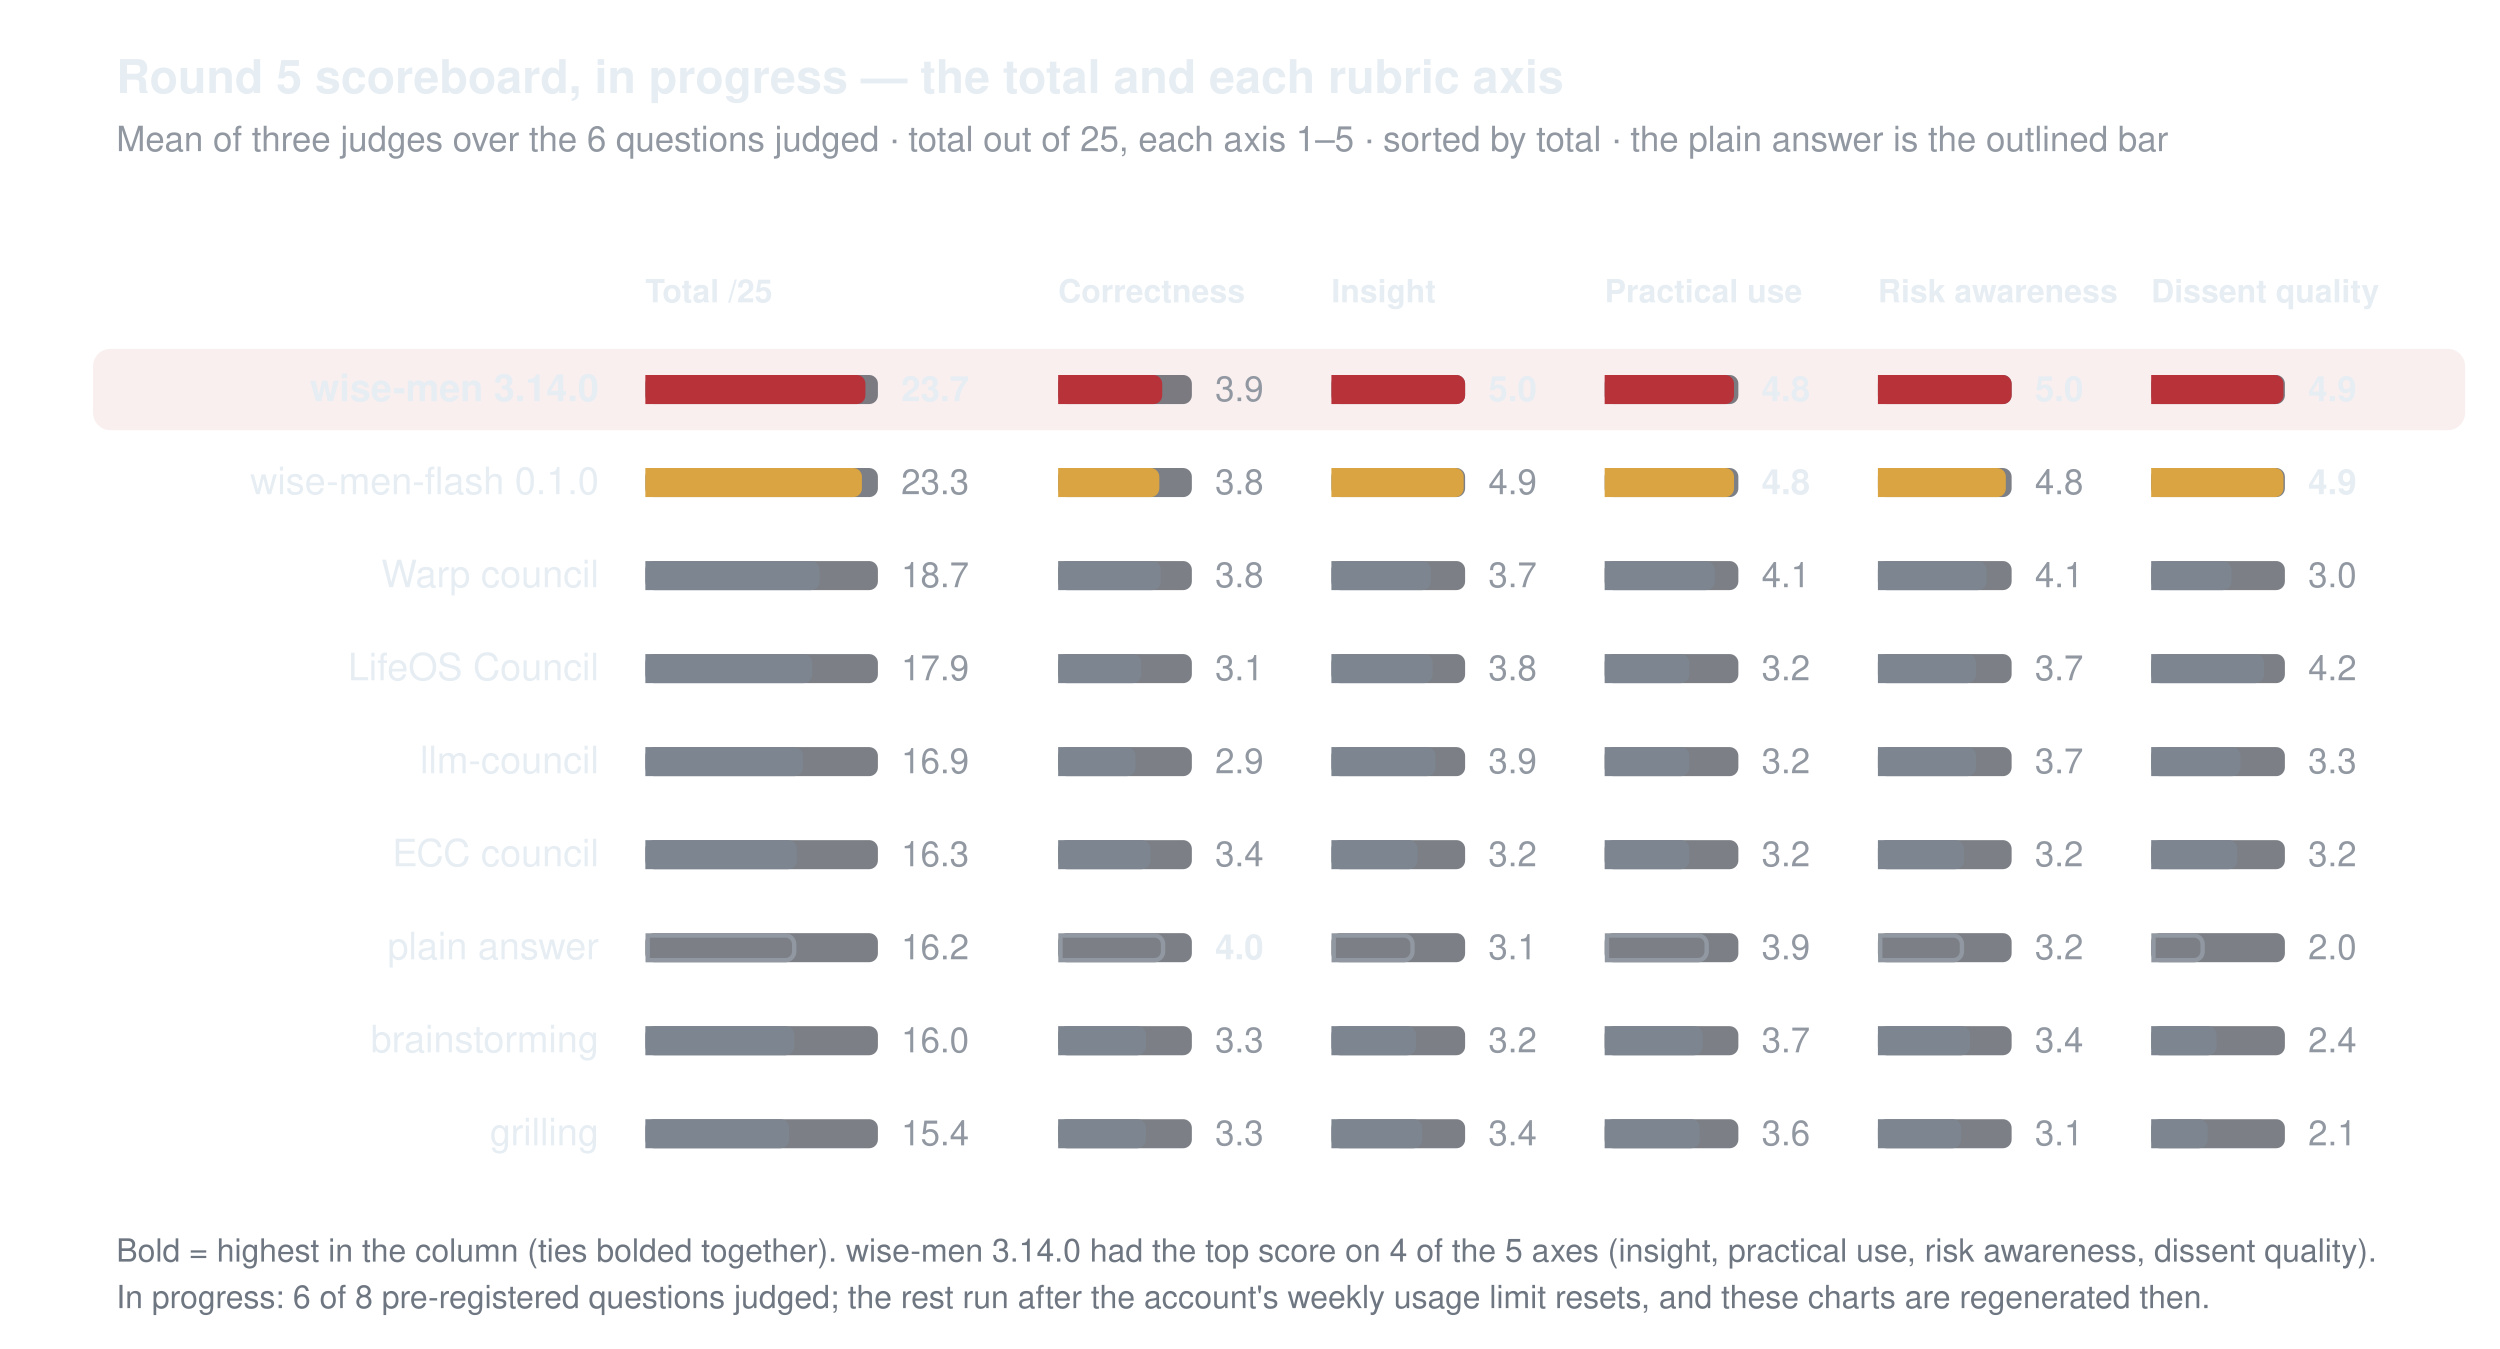
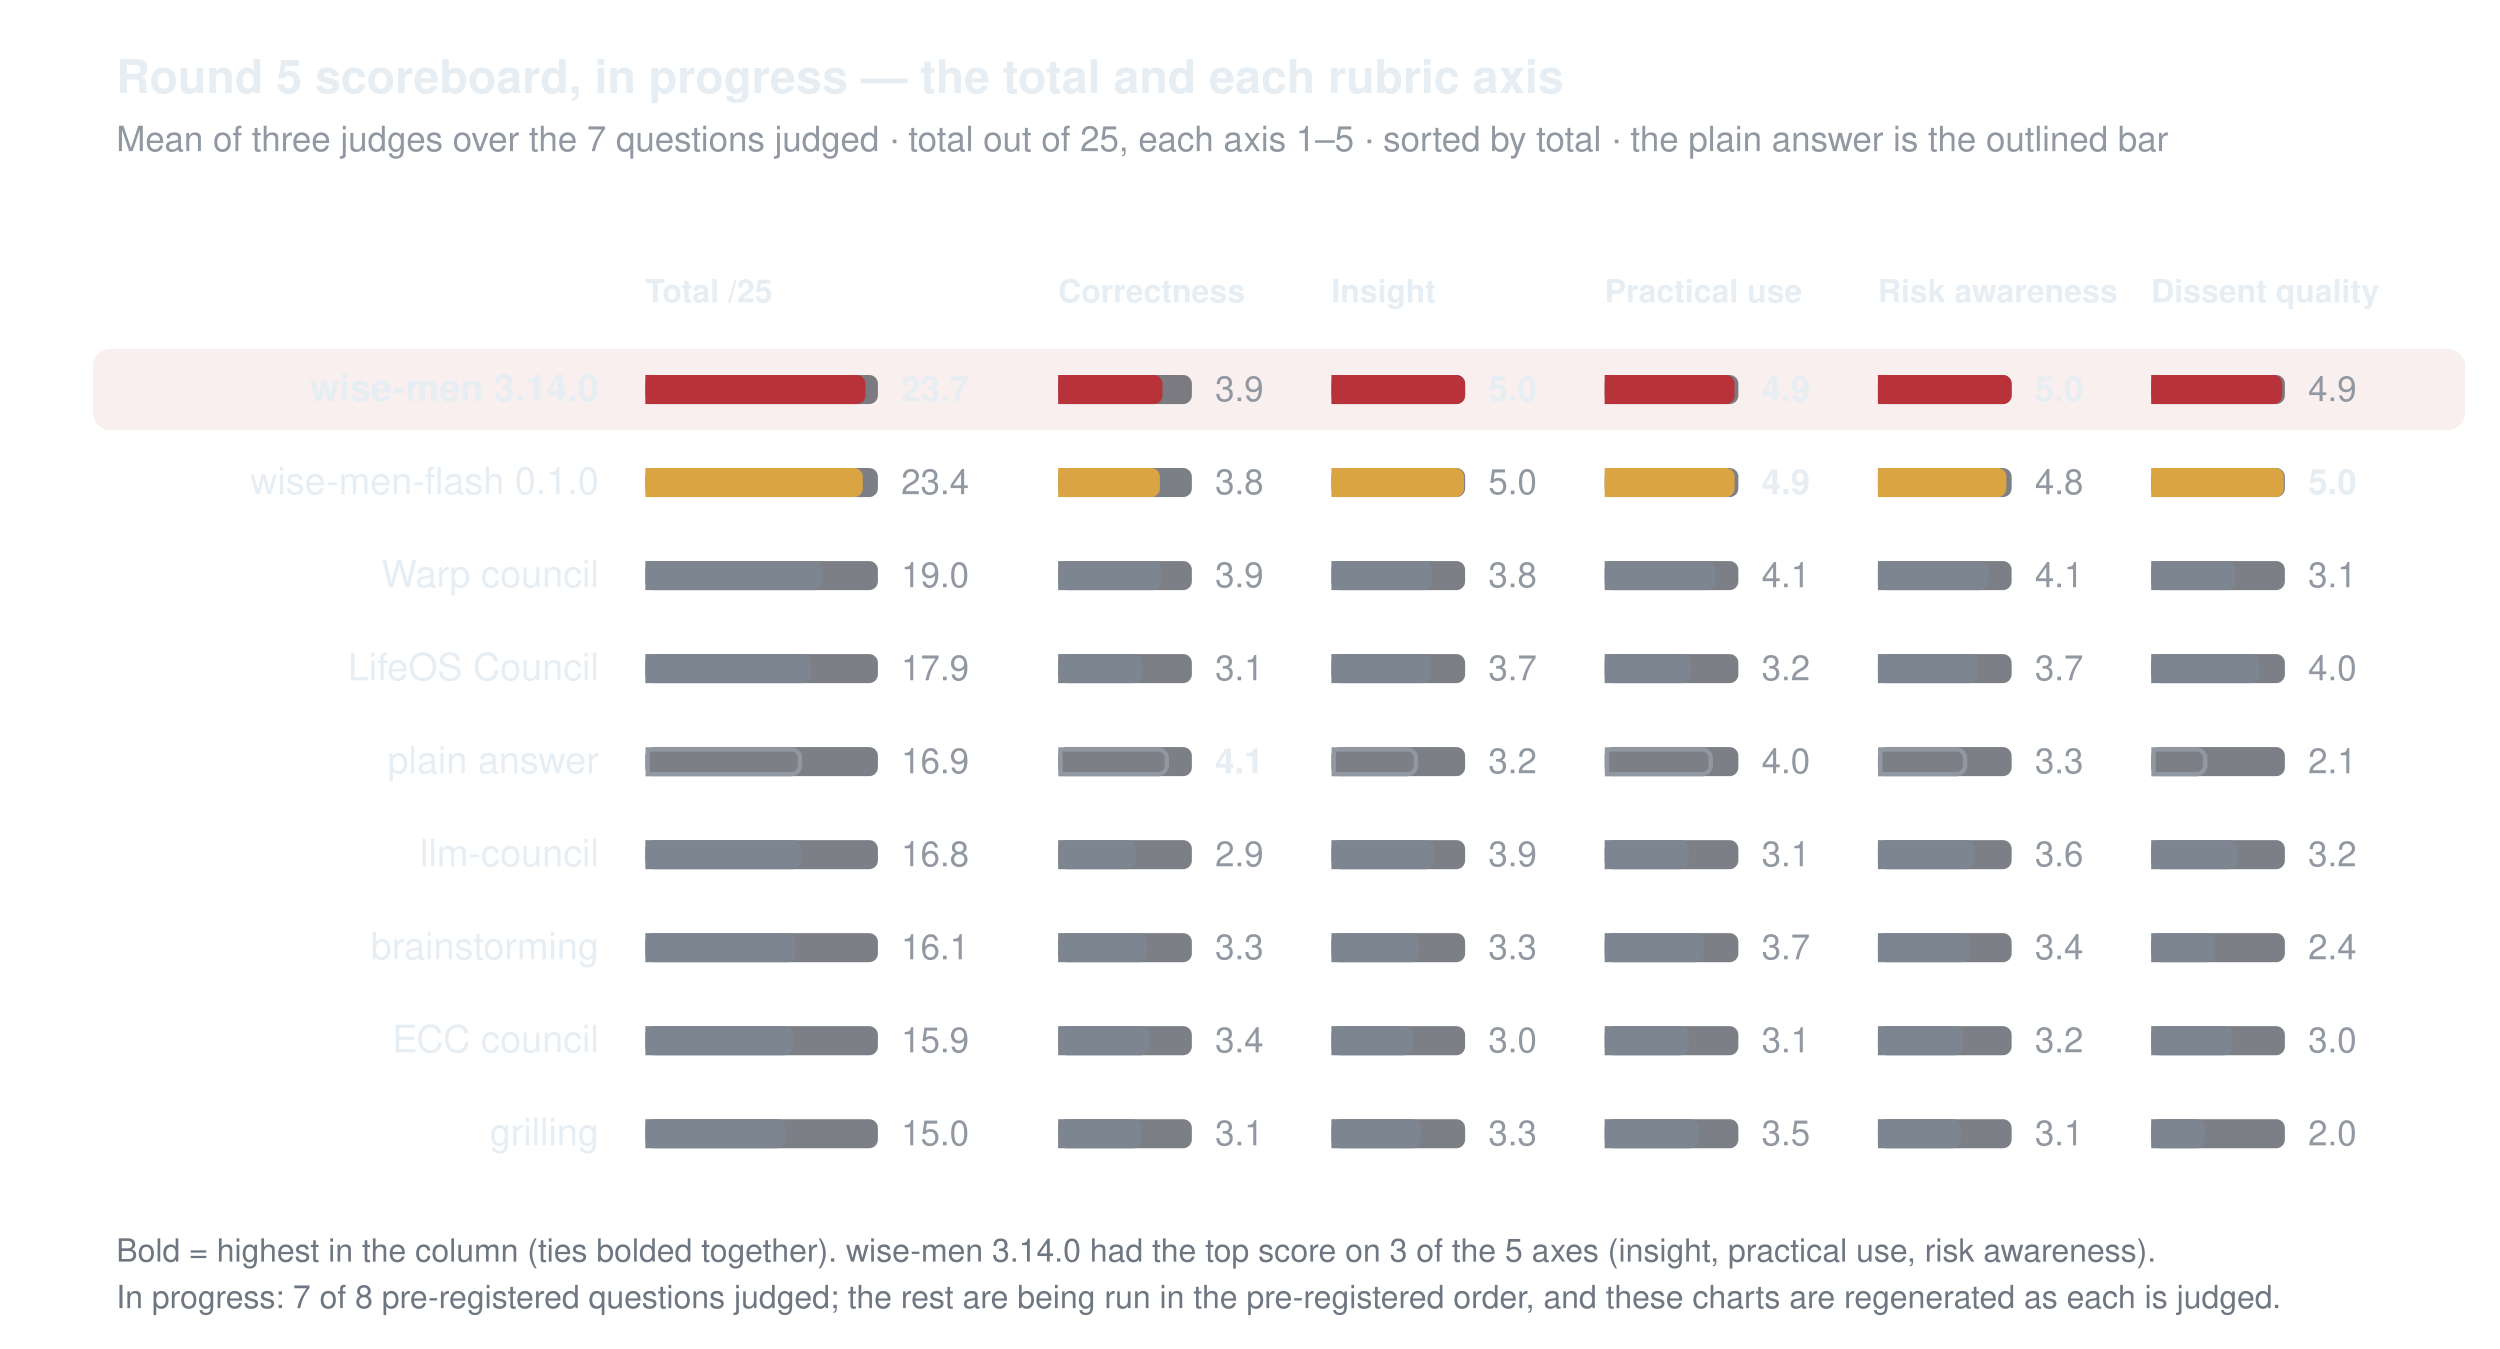
<svg xmlns="http://www.w3.org/2000/svg" viewBox="0 0 860 464" width="860" font-family="-apple-system, BlinkMacSystemFont, 'Segoe UI', Helvetica, Arial, sans-serif">
  <text x="40" y="32" font-size="16" font-weight="600" fill="#e6edf3" text-anchor="start">Round 5 scoreboard, in progress — the total and each rubric axis</text>
-   <text x="40" y="52" font-size="12" font-weight="400" fill="#9198a1" text-anchor="start">Mean of three judges over the 6 questions judged · total out of 25, each axis 1–5 · sorted by total · the plain answer is the outlined bar</text>
+   <text x="40" y="52" font-size="12" font-weight="400" fill="#9198a1" text-anchor="start">Mean of three judges over the 7 questions judged · total out of 25, each axis 1–5 · sorted by total · the plain answer is the outlined bar</text>
  <text x="222" y="104" font-size="11" font-weight="600" fill="#e6edf3" text-anchor="start">Total /25</text>
  <text x="364" y="104" font-size="11" font-weight="600" fill="#e6edf3" text-anchor="start">Correctness</text>
  <text x="458" y="104" font-size="11" font-weight="600" fill="#e6edf3" text-anchor="start">Insight</text>
  <text x="552" y="104" font-size="11" font-weight="600" fill="#e6edf3" text-anchor="start">Practical use</text>
  <text x="646" y="104" font-size="11" font-weight="600" fill="#e6edf3" text-anchor="start">Risk awareness</text>
  <text x="740" y="104" font-size="11" font-weight="600" fill="#e6edf3" text-anchor="start">Dissent quality</text>
  <rect x="32" y="120" width="816" height="28" rx="6" fill="#b8323a" fill-opacity="0.08" />
  <text x="206" y="138" font-size="13" font-weight="700" fill="#e6edf3" text-anchor="end">wise-men 3.14.0</text>
  <rect x="222" y="129" width="80" height="10" rx="3" fill="#262c36" fill-opacity="0.6" />
  <path d="M222,129h72.7a3,3 0 0 1 3,3v4a3,3 0 0 1 -3,3h-72.7z" fill="#b8323a" />
  <text x="310" y="138" font-size="12" font-weight="700" fill="#e6edf3" text-anchor="start">23.7</text>
  <rect x="364" y="129" width="46" height="10" rx="3" fill="#262c36" fill-opacity="0.6" />
-   <path d="M364,129h32.8a3,3 0 0 1 3,3v4a3,3 0 0 1 -3,3h-32.8z" fill="#b8323a" />
+   <path d="M364,129h32.9a3,3 0 0 1 3,3v4a3,3 0 0 1 -3,3h-32.9z" fill="#b8323a" />
  <text x="418" y="138" font-size="12" font-weight="400" fill="#9198a1" text-anchor="start">3.9</text>
  <rect x="458" y="129" width="46" height="10" rx="3" fill="#262c36" fill-opacity="0.6" />
  <path d="M458,129h43a3,3 0 0 1 3,3v4a3,3 0 0 1 -3,3h-43z" fill="#b8323a" />
  <text x="512" y="138" font-size="12" font-weight="700" fill="#e6edf3" text-anchor="start">5.0</text>
  <rect x="552" y="129" width="46" height="10" rx="3" fill="#262c36" fill-opacity="0.6" />
-   <path d="M552,129h41.5a3,3 0 0 1 3,3v4a3,3 0 0 1 -3,3h-41.5z" fill="#b8323a" />
-   <text x="606" y="138" font-size="12" font-weight="700" fill="#e6edf3" text-anchor="start">4.8</text>
+   <path d="M552,129h41.7a3,3 0 0 1 3,3v4a3,3 0 0 1 -3,3h-41.7z" fill="#b8323a" />
+   <text x="606" y="138" font-size="12" font-weight="700" fill="#e6edf3" text-anchor="start">4.9</text>
  <rect x="646" y="129" width="46" height="10" rx="3" fill="#262c36" fill-opacity="0.6" />
  <path d="M646,129h43a3,3 0 0 1 3,3v4a3,3 0 0 1 -3,3h-43z" fill="#b8323a" />
  <text x="700" y="138" font-size="12" font-weight="700" fill="#e6edf3" text-anchor="start">5.0</text>
  <rect x="740" y="129" width="46" height="10" rx="3" fill="#262c36" fill-opacity="0.6" />
-   <path d="M740,129h42.5a3,3 0 0 1 3,3v4a3,3 0 0 1 -3,3h-42.5z" fill="#b8323a" />
-   <text x="794" y="138" font-size="12" font-weight="700" fill="#e6edf3" text-anchor="start">4.9</text>
+   <path d="M740,129h42.1a3,3 0 0 1 3,3v4a3,3 0 0 1 -3,3h-42.1z" fill="#b8323a" />
+   <text x="794" y="138" font-size="12" font-weight="400" fill="#9198a1" text-anchor="start">4.9</text>
  <text x="206" y="170" font-size="13" font-weight="500" fill="#e6edf3" text-anchor="end">wise-men-flash 0.1.0</text>
  <rect x="222" y="161" width="80" height="10" rx="3" fill="#262c36" fill-opacity="0.6" />
-   <path d="M222,161h71.5a3,3 0 0 1 3,3v4a3,3 0 0 1 -3,3h-71.5z" fill="#d9a441" />
-   <text x="310" y="170" font-size="12" font-weight="400" fill="#9198a1" text-anchor="start">23.3</text>
+   <path d="M222,161h71.8a3,3 0 0 1 3,3v4a3,3 0 0 1 -3,3h-71.8z" fill="#d9a441" />
+   <text x="310" y="170" font-size="12" font-weight="400" fill="#9198a1" text-anchor="start">23.4</text>
  <rect x="364" y="161" width="46" height="10" rx="3" fill="#262c36" fill-opacity="0.6" />
-   <path d="M364,161h31.8a3,3 0 0 1 3,3v4a3,3 0 0 1 -3,3h-31.8z" fill="#d9a441" />
+   <path d="M364,161h32a3,3 0 0 1 3,3v4a3,3 0 0 1 -3,3h-32z" fill="#d9a441" />
  <text x="418" y="170" font-size="12" font-weight="400" fill="#9198a1" text-anchor="start">3.8</text>
  <rect x="458" y="161" width="46" height="10" rx="3" fill="#262c36" fill-opacity="0.6" />
-   <path d="M458,161h42.5a3,3 0 0 1 3,3v4a3,3 0 0 1 -3,3h-42.5z" fill="#d9a441" />
-   <text x="512" y="170" font-size="12" font-weight="400" fill="#9198a1" text-anchor="start">4.9</text>
+   <path d="M458,161h42.6a3,3 0 0 1 3,3v4a3,3 0 0 1 -3,3h-42.6z" fill="#d9a441" />
+   <text x="512" y="170" font-size="12" font-weight="400" fill="#9198a1" text-anchor="start">5.0</text>
  <rect x="552" y="161" width="46" height="10" rx="3" fill="#262c36" fill-opacity="0.6" />
-   <path d="M552,161h41.5a3,3 0 0 1 3,3v4a3,3 0 0 1 -3,3h-41.5z" fill="#d9a441" />
-   <text x="606" y="170" font-size="12" font-weight="700" fill="#e6edf3" text-anchor="start">4.8</text>
+   <path d="M552,161h41.7a3,3 0 0 1 3,3v4a3,3 0 0 1 -3,3h-41.7z" fill="#d9a441" />
+   <text x="606" y="170" font-size="12" font-weight="700" fill="#e6edf3" text-anchor="start">4.9</text>
  <rect x="646" y="161" width="46" height="10" rx="3" fill="#262c36" fill-opacity="0.6" />
-   <path d="M646,161h41a3,3 0 0 1 3,3v4a3,3 0 0 1 -3,3h-41z" fill="#d9a441" />
+   <path d="M646,161h41.2a3,3 0 0 1 3,3v4a3,3 0 0 1 -3,3h-41.2z" fill="#d9a441" />
  <text x="700" y="170" font-size="12" font-weight="400" fill="#9198a1" text-anchor="start">4.8</text>
  <rect x="740" y="161" width="46" height="10" rx="3" fill="#262c36" fill-opacity="0.6" />
-   <path d="M740,161h42.5a3,3 0 0 1 3,3v4a3,3 0 0 1 -3,3h-42.5z" fill="#d9a441" />
-   <text x="794" y="170" font-size="12" font-weight="700" fill="#e6edf3" text-anchor="start">4.9</text>
+   <path d="M740,161h42.6a3,3 0 0 1 3,3v4a3,3 0 0 1 -3,3h-42.6z" fill="#d9a441" />
+   <text x="794" y="170" font-size="12" font-weight="700" fill="#e6edf3" text-anchor="start">5.0</text>
  <text x="206" y="202" font-size="13" font-weight="500" fill="#e6edf3" text-anchor="end">Warp council</text>
  <rect x="222" y="193" width="80" height="10" rx="3" fill="#262c36" fill-opacity="0.6" />
-   <path d="M222,193h56.9a3,3 0 0 1 3,3v4a3,3 0 0 1 -3,3h-56.9z" fill="#7d8590" />
-   <text x="310" y="202" font-size="12" font-weight="400" fill="#9198a1" text-anchor="start">18.7</text>
+   <path d="M222,193h58a3,3 0 0 1 3,3v4a3,3 0 0 1 -3,3h-58z" fill="#7d8590" />
+   <text x="310" y="202" font-size="12" font-weight="400" fill="#9198a1" text-anchor="start">19.0</text>
  <rect x="364" y="193" width="46" height="10" rx="3" fill="#262c36" fill-opacity="0.6" />
-   <path d="M364,193h32.3a3,3 0 0 1 3,3v4a3,3 0 0 1 -3,3h-32.3z" fill="#7d8590" />
-   <text x="418" y="202" font-size="12" font-weight="400" fill="#9198a1" text-anchor="start">3.8</text>
+   <path d="M364,193h32.5a3,3 0 0 1 3,3v4a3,3 0 0 1 -3,3h-32.5z" fill="#7d8590" />
+   <text x="418" y="202" font-size="12" font-weight="400" fill="#9198a1" text-anchor="start">3.9</text>
  <rect x="458" y="193" width="46" height="10" rx="3" fill="#262c36" fill-opacity="0.6" />
-   <path d="M458,193h31.2a3,3 0 0 1 3,3v4a3,3 0 0 1 -3,3h-31.2z" fill="#7d8590" />
-   <text x="512" y="202" font-size="12" font-weight="400" fill="#9198a1" text-anchor="start">3.7</text>
+   <path d="M458,193h31.6a3,3 0 0 1 3,3v4a3,3 0 0 1 -3,3h-31.6z" fill="#7d8590" />
+   <text x="512" y="202" font-size="12" font-weight="400" fill="#9198a1" text-anchor="start">3.8</text>
  <rect x="552" y="193" width="46" height="10" rx="3" fill="#262c36" fill-opacity="0.6" />
-   <path d="M552,193h34.8a3,3 0 0 1 3,3v4a3,3 0 0 1 -3,3h-34.8z" fill="#7d8590" />
+   <path d="M552,193h35.1a3,3 0 0 1 3,3v4a3,3 0 0 1 -3,3h-35.1z" fill="#7d8590" />
  <text x="606" y="202" font-size="12" font-weight="400" fill="#9198a1" text-anchor="start">4.1</text>
  <rect x="646" y="193" width="46" height="10" rx="3" fill="#262c36" fill-opacity="0.6" />
-   <path d="M646,193h34.3a3,3 0 0 1 3,3v4a3,3 0 0 1 -3,3h-34.3z" fill="#7d8590" />
+   <path d="M646,193h35.1a3,3 0 0 1 3,3v4a3,3 0 0 1 -3,3h-35.1z" fill="#7d8590" />
  <text x="700" y="202" font-size="12" font-weight="400" fill="#9198a1" text-anchor="start">4.1</text>
  <rect x="740" y="193" width="46" height="10" rx="3" fill="#262c36" fill-opacity="0.6" />
-   <path d="M740,193h24.6a3,3 0 0 1 3,3v4a3,3 0 0 1 -3,3h-24.6z" fill="#7d8590" />
-   <text x="794" y="202" font-size="12" font-weight="400" fill="#9198a1" text-anchor="start">3.0</text>
+   <path d="M740,193h25.9a3,3 0 0 1 3,3v4a3,3 0 0 1 -3,3h-25.9z" fill="#7d8590" />
+   <text x="794" y="202" font-size="12" font-weight="400" fill="#9198a1" text-anchor="start">3.1</text>
  <text x="206" y="234" font-size="13" font-weight="500" fill="#e6edf3" text-anchor="end">LifeOS Council</text>
  <rect x="222" y="225" width="80" height="10" rx="3" fill="#262c36" fill-opacity="0.6" />
-   <path d="M222,225h54.4a3,3 0 0 1 3,3v4a3,3 0 0 1 -3,3h-54.4z" fill="#7d8590" />
+   <path d="M222,225h54.1a3,3 0 0 1 3,3v4a3,3 0 0 1 -3,3h-54.1z" fill="#7d8590" />
  <text x="310" y="234" font-size="12" font-weight="400" fill="#9198a1" text-anchor="start">17.9</text>
  <rect x="364" y="225" width="46" height="10" rx="3" fill="#262c36" fill-opacity="0.6" />
-   <path d="M364,225h25.6a3,3 0 0 1 3,3v4a3,3 0 0 1 -3,3h-25.6z" fill="#7d8590" />
+   <path d="M364,225h25.9a3,3 0 0 1 3,3v4a3,3 0 0 1 -3,3h-25.9z" fill="#7d8590" />
  <text x="418" y="234" font-size="12" font-weight="400" fill="#9198a1" text-anchor="start">3.1</text>
  <rect x="458" y="225" width="46" height="10" rx="3" fill="#262c36" fill-opacity="0.6" />
-   <path d="M458,225h31.8a3,3 0 0 1 3,3v4a3,3 0 0 1 -3,3h-31.8z" fill="#7d8590" />
-   <text x="512" y="234" font-size="12" font-weight="400" fill="#9198a1" text-anchor="start">3.8</text>
+   <path d="M458,225h31.2a3,3 0 0 1 3,3v4a3,3 0 0 1 -3,3h-31.2z" fill="#7d8590" />
+   <text x="512" y="234" font-size="12" font-weight="400" fill="#9198a1" text-anchor="start">3.7</text>
  <rect x="552" y="225" width="46" height="10" rx="3" fill="#262c36" fill-opacity="0.6" />
-   <path d="M552,225h26.1a3,3 0 0 1 3,3v4a3,3 0 0 1 -3,3h-26.1z" fill="#7d8590" />
+   <path d="M552,225h26.8a3,3 0 0 1 3,3v4a3,3 0 0 1 -3,3h-26.8z" fill="#7d8590" />
  <text x="606" y="234" font-size="12" font-weight="400" fill="#9198a1" text-anchor="start">3.2</text>
  <rect x="646" y="225" width="46" height="10" rx="3" fill="#262c36" fill-opacity="0.6" />
-   <path d="M646,225h30.7a3,3 0 0 1 3,3v4a3,3 0 0 1 -3,3h-30.7z" fill="#7d8590" />
+   <path d="M646,225h31.2a3,3 0 0 1 3,3v4a3,3 0 0 1 -3,3h-31.2z" fill="#7d8590" />
  <text x="700" y="234" font-size="12" font-weight="400" fill="#9198a1" text-anchor="start">3.7</text>
  <rect x="740" y="225" width="46" height="10" rx="3" fill="#262c36" fill-opacity="0.6" />
-   <path d="M740,225h35.8a3,3 0 0 1 3,3v4a3,3 0 0 1 -3,3h-35.8z" fill="#7d8590" />
-   <text x="794" y="234" font-size="12" font-weight="400" fill="#9198a1" text-anchor="start">4.2</text>
-   <text x="206" y="266" font-size="13" font-weight="500" fill="#e6edf3" text-anchor="end">llm-council</text>
+   <path d="M740,225h34.2a3,3 0 0 1 3,3v4a3,3 0 0 1 -3,3h-34.2z" fill="#7d8590" />
+   <text x="794" y="234" font-size="12" font-weight="400" fill="#9198a1" text-anchor="start">4.0</text>
+   <text x="206" y="266" font-size="13" font-weight="500" fill="#e6edf3" text-anchor="end">plain answer</text>
  <rect x="222" y="257" width="80" height="10" rx="3" fill="#262c36" fill-opacity="0.6" />
-   <path d="M222,257h51.2a3,3 0 0 1 3,3v4a3,3 0 0 1 -3,3h-51.2z" fill="#7d8590" />
+   <path d="M222.8,257.8h49.4a3,3 0 0 1 3,3v2.5a3,3 0 0 1 -3,3h-49.4z" fill="none" stroke="#9198a1" stroke-width="1.5" />
  <text x="310" y="266" font-size="12" font-weight="400" fill="#9198a1" text-anchor="start">16.9</text>
  <rect x="364" y="257" width="46" height="10" rx="3" fill="#262c36" fill-opacity="0.6" />
-   <path d="M364,257h23.6a3,3 0 0 1 3,3v4a3,3 0 0 1 -3,3h-23.6z" fill="#7d8590" />
-   <text x="418" y="266" font-size="12" font-weight="400" fill="#9198a1" text-anchor="start">2.9</text>
+   <path d="M364.8,257.8h33.6a3,3 0 0 1 3,3v2.5a3,3 0 0 1 -3,3h-33.6z" fill="none" stroke="#9198a1" stroke-width="1.5" />
+   <text x="418" y="266" font-size="12" font-weight="700" fill="#e6edf3" text-anchor="start">4.1</text>
  <rect x="458" y="257" width="46" height="10" rx="3" fill="#262c36" fill-opacity="0.6" />
-   <path d="M458,257h32.8a3,3 0 0 1 3,3v4a3,3 0 0 1 -3,3h-32.8z" fill="#7d8590" />
-   <text x="512" y="266" font-size="12" font-weight="400" fill="#9198a1" text-anchor="start">3.9</text>
+   <path d="M458.8,257.8h25.3a3,3 0 0 1 3,3v2.5a3,3 0 0 1 -3,3h-25.3z" fill="none" stroke="#9198a1" stroke-width="1.5" />
+   <text x="512" y="266" font-size="12" font-weight="400" fill="#9198a1" text-anchor="start">3.2</text>
  <rect x="552" y="257" width="46" height="10" rx="3" fill="#262c36" fill-opacity="0.6" />
-   <path d="M552,257h26.1a3,3 0 0 1 3,3v4a3,3 0 0 1 -3,3h-26.1z" fill="#7d8590" />
-   <text x="606" y="266" font-size="12" font-weight="400" fill="#9198a1" text-anchor="start">3.2</text>
+   <path d="M552.8,257.8h32.7a3,3 0 0 1 3,3v2.5a3,3 0 0 1 -3,3h-32.7z" fill="none" stroke="#9198a1" stroke-width="1.5" />
+   <text x="606" y="266" font-size="12" font-weight="400" fill="#9198a1" text-anchor="start">4.0</text>
  <rect x="646" y="257" width="46" height="10" rx="3" fill="#262c36" fill-opacity="0.6" />
-   <path d="M646,257h30.7a3,3 0 0 1 3,3v4a3,3 0 0 1 -3,3h-30.7z" fill="#7d8590" />
-   <text x="700" y="266" font-size="12" font-weight="400" fill="#9198a1" text-anchor="start">3.7</text>
+   <path d="M646.8,257.8h26.2a3,3 0 0 1 3,3v2.5a3,3 0 0 1 -3,3h-26.2z" fill="none" stroke="#9198a1" stroke-width="1.5" />
+   <text x="700" y="266" font-size="12" font-weight="400" fill="#9198a1" text-anchor="start">3.3</text>
  <rect x="740" y="257" width="46" height="10" rx="3" fill="#262c36" fill-opacity="0.6" />
-   <path d="M740,257h27.7a3,3 0 0 1 3,3v4a3,3 0 0 1 -3,3h-27.7z" fill="#7d8590" />
-   <text x="794" y="266" font-size="12" font-weight="400" fill="#9198a1" text-anchor="start">3.3</text>
-   <text x="206" y="298" font-size="13" font-weight="500" fill="#e6edf3" text-anchor="end">ECC council</text>
+   <path d="M740.8,257.8h14.8a3,3 0 0 1 3,3v2.5a3,3 0 0 1 -3,3h-14.8z" fill="none" stroke="#9198a1" stroke-width="1.5" />
+   <text x="794" y="266" font-size="12" font-weight="400" fill="#9198a1" text-anchor="start">2.1</text>
+   <text x="206" y="298" font-size="13" font-weight="500" fill="#e6edf3" text-anchor="end">llm-council</text>
  <rect x="222" y="289" width="80" height="10" rx="3" fill="#262c36" fill-opacity="0.6" />
-   <path d="M222,289h49.1a3,3 0 0 1 3,3v4a3,3 0 0 1 -3,3h-49.1z" fill="#7d8590" />
-   <text x="310" y="298" font-size="12" font-weight="400" fill="#9198a1" text-anchor="start">16.3</text>
+   <path d="M222,289h50.6a3,3 0 0 1 3,3v4a3,3 0 0 1 -3,3h-50.6z" fill="#7d8590" />
+   <text x="310" y="298" font-size="12" font-weight="400" fill="#9198a1" text-anchor="start">16.8</text>
  <rect x="364" y="289" width="46" height="10" rx="3" fill="#262c36" fill-opacity="0.6" />
-   <path d="M364,289h28.7a3,3 0 0 1 3,3v4a3,3 0 0 1 -3,3h-28.7z" fill="#7d8590" />
-   <text x="418" y="298" font-size="12" font-weight="400" fill="#9198a1" text-anchor="start">3.4</text>
+   <path d="M364,289h23.7a3,3 0 0 1 3,3v4a3,3 0 0 1 -3,3h-23.7z" fill="#7d8590" />
+   <text x="418" y="298" font-size="12" font-weight="400" fill="#9198a1" text-anchor="start">2.9</text>
  <rect x="458" y="289" width="46" height="10" rx="3" fill="#262c36" fill-opacity="0.6" />
-   <path d="M458,289h26.6a3,3 0 0 1 3,3v4a3,3 0 0 1 -3,3h-26.6z" fill="#7d8590" />
-   <text x="512" y="298" font-size="12" font-weight="400" fill="#9198a1" text-anchor="start">3.2</text>
+   <path d="M458,289h32.5a3,3 0 0 1 3,3v4a3,3 0 0 1 -3,3h-32.5z" fill="#7d8590" />
+   <text x="512" y="298" font-size="12" font-weight="400" fill="#9198a1" text-anchor="start">3.9</text>
  <rect x="552" y="289" width="46" height="10" rx="3" fill="#262c36" fill-opacity="0.6" />
-   <path d="M552,289h26.1a3,3 0 0 1 3,3v4a3,3 0 0 1 -3,3h-26.1z" fill="#7d8590" />
-   <text x="606" y="298" font-size="12" font-weight="400" fill="#9198a1" text-anchor="start">3.2</text>
+   <path d="M552,289h25.9a3,3 0 0 1 3,3v4a3,3 0 0 1 -3,3h-25.9z" fill="#7d8590" />
+   <text x="606" y="298" font-size="12" font-weight="400" fill="#9198a1" text-anchor="start">3.1</text>
  <rect x="646" y="289" width="46" height="10" rx="3" fill="#262c36" fill-opacity="0.6" />
-   <path d="M646,289h26.6a3,3 0 0 1 3,3v4a3,3 0 0 1 -3,3h-26.6z" fill="#7d8590" />
-   <text x="700" y="298" font-size="12" font-weight="400" fill="#9198a1" text-anchor="start">3.2</text>
+   <path d="M646,289h30.3a3,3 0 0 1 3,3v4a3,3 0 0 1 -3,3h-30.3z" fill="#7d8590" />
+   <text x="700" y="298" font-size="12" font-weight="400" fill="#9198a1" text-anchor="start">3.6</text>
  <rect x="740" y="289" width="46" height="10" rx="3" fill="#262c36" fill-opacity="0.6" />
-   <path d="M740,289h26.6a3,3 0 0 1 3,3v4a3,3 0 0 1 -3,3h-26.6z" fill="#7d8590" />
+   <path d="M740,289h26.8a3,3 0 0 1 3,3v4a3,3 0 0 1 -3,3h-26.8z" fill="#7d8590" />
  <text x="794" y="298" font-size="12" font-weight="400" fill="#9198a1" text-anchor="start">3.2</text>
-   <text x="206" y="330" font-size="13" font-weight="500" fill="#e6edf3" text-anchor="end">plain answer</text>
+   <text x="206" y="330" font-size="13" font-weight="500" fill="#e6edf3" text-anchor="end">brainstorming</text>
  <rect x="222" y="321" width="80" height="10" rx="3" fill="#262c36" fill-opacity="0.6" />
-   <path d="M222.8,321.8h47.4a3,3 0 0 1 3,3v2.5a3,3 0 0 1 -3,3h-47.4z" fill="none" stroke="#9198a1" stroke-width="1.5" />
-   <text x="310" y="330" font-size="12" font-weight="400" fill="#9198a1" text-anchor="start">16.2</text>
+   <path d="M222,321h48.7a3,3 0 0 1 3,3v4a3,3 0 0 1 -3,3h-48.7z" fill="#7d8590" />
+   <text x="310" y="330" font-size="12" font-weight="400" fill="#9198a1" text-anchor="start">16.1</text>
  <rect x="364" y="321" width="46" height="10" rx="3" fill="#262c36" fill-opacity="0.6" />
-   <path d="M364.8,321.8h32.3a3,3 0 0 1 3,3v2.5a3,3 0 0 1 -3,3h-32.3z" fill="none" stroke="#9198a1" stroke-width="1.5" />
-   <text x="418" y="330" font-size="12" font-weight="700" fill="#e6edf3" text-anchor="start">4.0</text>
+   <path d="M364,321h27.7a3,3 0 0 1 3,3v4a3,3 0 0 1 -3,3h-27.7z" fill="#7d8590" />
+   <text x="418" y="330" font-size="12" font-weight="400" fill="#9198a1" text-anchor="start">3.3</text>
  <rect x="458" y="321" width="46" height="10" rx="3" fill="#262c36" fill-opacity="0.6" />
-   <path d="M458.8,321.8h24.1a3,3 0 0 1 3,3v2.5a3,3 0 0 1 -3,3h-24.1z" fill="none" stroke="#9198a1" stroke-width="1.5" />
-   <text x="512" y="330" font-size="12" font-weight="400" fill="#9198a1" text-anchor="start">3.1</text>
+   <path d="M458,321h27.2a3,3 0 0 1 3,3v4a3,3 0 0 1 -3,3h-27.2z" fill="#7d8590" />
+   <text x="512" y="330" font-size="12" font-weight="400" fill="#9198a1" text-anchor="start">3.3</text>
  <rect x="552" y="321" width="46" height="10" rx="3" fill="#262c36" fill-opacity="0.6" />
-   <path d="M552.8,321.8h31.3a3,3 0 0 1 3,3v2.5a3,3 0 0 1 -3,3h-31.3z" fill="none" stroke="#9198a1" stroke-width="1.5" />
-   <text x="606" y="330" font-size="12" font-weight="400" fill="#9198a1" text-anchor="start">3.9</text>
+   <path d="M552,321h31.2a3,3 0 0 1 3,3v4a3,3 0 0 1 -3,3h-31.2z" fill="#7d8590" />
+   <text x="606" y="330" font-size="12" font-weight="400" fill="#9198a1" text-anchor="start">3.7</text>
  <rect x="646" y="321" width="46" height="10" rx="3" fill="#262c36" fill-opacity="0.6" />
-   <path d="M646.8,321.8h25.1a3,3 0 0 1 3,3v2.5a3,3 0 0 1 -3,3h-25.1z" fill="none" stroke="#9198a1" stroke-width="1.5" />
-   <text x="700" y="330" font-size="12" font-weight="400" fill="#9198a1" text-anchor="start">3.2</text>
+   <path d="M646,321h28.5a3,3 0 0 1 3,3v4a3,3 0 0 1 -3,3h-28.5z" fill="#7d8590" />
+   <text x="700" y="330" font-size="12" font-weight="400" fill="#9198a1" text-anchor="start">3.4</text>
  <rect x="740" y="321" width="46" height="10" rx="3" fill="#262c36" fill-opacity="0.6" />
-   <path d="M740.8,321.8h13.9a3,3 0 0 1 3,3v2.5a3,3 0 0 1 -3,3h-13.9z" fill="none" stroke="#9198a1" stroke-width="1.5" />
-   <text x="794" y="330" font-size="12" font-weight="400" fill="#9198a1" text-anchor="start">2.0</text>
-   <text x="206" y="362" font-size="13" font-weight="500" fill="#e6edf3" text-anchor="end">brainstorming</text>
+   <path d="M740,321h18.9a3,3 0 0 1 3,3v4a3,3 0 0 1 -3,3h-18.9z" fill="#7d8590" />
+   <text x="794" y="330" font-size="12" font-weight="400" fill="#9198a1" text-anchor="start">2.4</text>
+   <text x="206" y="362" font-size="13" font-weight="500" fill="#e6edf3" text-anchor="end">ECC council</text>
  <rect x="222" y="353" width="80" height="10" rx="3" fill="#262c36" fill-opacity="0.6" />
-   <path d="M222,353h48.2a3,3 0 0 1 3,3v4a3,3 0 0 1 -3,3h-48.2z" fill="#7d8590" />
-   <text x="310" y="362" font-size="12" font-weight="400" fill="#9198a1" text-anchor="start">16.0</text>
+   <path d="M222,353h47.7a3,3 0 0 1 3,3v4a3,3 0 0 1 -3,3h-47.7z" fill="#7d8590" />
+   <text x="310" y="362" font-size="12" font-weight="400" fill="#9198a1" text-anchor="start">15.9</text>
  <rect x="364" y="353" width="46" height="10" rx="3" fill="#262c36" fill-opacity="0.6" />
-   <path d="M364,353h27.2a3,3 0 0 1 3,3v4a3,3 0 0 1 -3,3h-27.2z" fill="#7d8590" />
-   <text x="418" y="362" font-size="12" font-weight="400" fill="#9198a1" text-anchor="start">3.3</text>
+   <path d="M364,353h28.5a3,3 0 0 1 3,3v4a3,3 0 0 1 -3,3h-28.5z" fill="#7d8590" />
+   <text x="418" y="362" font-size="12" font-weight="400" fill="#9198a1" text-anchor="start">3.4</text>
  <rect x="458" y="353" width="46" height="10" rx="3" fill="#262c36" fill-opacity="0.6" />
-   <path d="M458,353h26.1a3,3 0 0 1 3,3v4a3,3 0 0 1 -3,3h-26.1z" fill="#7d8590" />
-   <text x="512" y="362" font-size="12" font-weight="400" fill="#9198a1" text-anchor="start">3.2</text>
+   <path d="M458,353h25a3,3 0 0 1 3,3v4a3,3 0 0 1 -3,3h-25z" fill="#7d8590" />
+   <text x="512" y="362" font-size="12" font-weight="400" fill="#9198a1" text-anchor="start">3.0</text>
  <rect x="552" y="353" width="46" height="10" rx="3" fill="#262c36" fill-opacity="0.6" />
-   <path d="M552,353h30.7a3,3 0 0 1 3,3v4a3,3 0 0 1 -3,3h-30.7z" fill="#7d8590" />
-   <text x="606" y="362" font-size="12" font-weight="400" fill="#9198a1" text-anchor="start">3.7</text>
+   <path d="M552,353h25.9a3,3 0 0 1 3,3v4a3,3 0 0 1 -3,3h-25.9z" fill="#7d8590" />
+   <text x="606" y="362" font-size="12" font-weight="400" fill="#9198a1" text-anchor="start">3.1</text>
  <rect x="646" y="353" width="46" height="10" rx="3" fill="#262c36" fill-opacity="0.6" />
-   <path d="M646,353h28.7a3,3 0 0 1 3,3v4a3,3 0 0 1 -3,3h-28.7z" fill="#7d8590" />
-   <text x="700" y="362" font-size="12" font-weight="400" fill="#9198a1" text-anchor="start">3.4</text>
+   <path d="M646,353h26.4a3,3 0 0 1 3,3v4a3,3 0 0 1 -3,3h-26.4z" fill="#7d8590" />
+   <text x="700" y="362" font-size="12" font-weight="400" fill="#9198a1" text-anchor="start">3.2</text>
  <rect x="740" y="353" width="46" height="10" rx="3" fill="#262c36" fill-opacity="0.6" />
-   <path d="M740,353h19.5a3,3 0 0 1 3,3v4a3,3 0 0 1 -3,3h-19.5z" fill="#7d8590" />
-   <text x="794" y="362" font-size="12" font-weight="400" fill="#9198a1" text-anchor="start">2.4</text>
+   <path d="M740,353h25a3,3 0 0 1 3,3v4a3,3 0 0 1 -3,3h-25z" fill="#7d8590" />
+   <text x="794" y="362" font-size="12" font-weight="400" fill="#9198a1" text-anchor="start">3.0</text>
  <text x="206" y="394" font-size="13" font-weight="500" fill="#e6edf3" text-anchor="end">grilling</text>
  <rect x="222" y="385" width="80" height="10" rx="3" fill="#262c36" fill-opacity="0.6" />
-   <path d="M222,385h46.4a3,3 0 0 1 3,3v4a3,3 0 0 1 -3,3h-46.4z" fill="#7d8590" />
-   <text x="310" y="394" font-size="12" font-weight="400" fill="#9198a1" text-anchor="start">15.4</text>
+   <path d="M222,385h45.2a3,3 0 0 1 3,3v4a3,3 0 0 1 -3,3h-45.2z" fill="#7d8590" />
+   <text x="310" y="394" font-size="12" font-weight="400" fill="#9198a1" text-anchor="start">15.0</text>
  <rect x="364" y="385" width="46" height="10" rx="3" fill="#262c36" fill-opacity="0.6" />
-   <path d="M364,385h27.2a3,3 0 0 1 3,3v4a3,3 0 0 1 -3,3h-27.2z" fill="#7d8590" />
-   <text x="418" y="394" font-size="12" font-weight="400" fill="#9198a1" text-anchor="start">3.3</text>
+   <path d="M364,385h25.5a3,3 0 0 1 3,3v4a3,3 0 0 1 -3,3h-25.5z" fill="#7d8590" />
+   <text x="418" y="394" font-size="12" font-weight="400" fill="#9198a1" text-anchor="start">3.1</text>
  <rect x="458" y="385" width="46" height="10" rx="3" fill="#262c36" fill-opacity="0.6" />
-   <path d="M458,385h28.2a3,3 0 0 1 3,3v4a3,3 0 0 1 -3,3h-28.2z" fill="#7d8590" />
-   <text x="512" y="394" font-size="12" font-weight="400" fill="#9198a1" text-anchor="start">3.4</text>
+   <path d="M458,385h27.7a3,3 0 0 1 3,3v4a3,3 0 0 1 -3,3h-27.7z" fill="#7d8590" />
+   <text x="512" y="394" font-size="12" font-weight="400" fill="#9198a1" text-anchor="start">3.3</text>
  <rect x="552" y="385" width="46" height="10" rx="3" fill="#262c36" fill-opacity="0.6" />
-   <path d="M552,385h29.7a3,3 0 0 1 3,3v4a3,3 0 0 1 -3,3h-29.7z" fill="#7d8590" />
-   <text x="606" y="394" font-size="12" font-weight="400" fill="#9198a1" text-anchor="start">3.6</text>
+   <path d="M552,385h29.4a3,3 0 0 1 3,3v4a3,3 0 0 1 -3,3h-29.4z" fill="#7d8590" />
+   <text x="606" y="394" font-size="12" font-weight="400" fill="#9198a1" text-anchor="start">3.5</text>
  <rect x="646" y="385" width="46" height="10" rx="3" fill="#262c36" fill-opacity="0.6" />
-   <path d="M646,385h25.6a3,3 0 0 1 3,3v4a3,3 0 0 1 -3,3h-25.6z" fill="#7d8590" />
+   <path d="M646,385h25.5a3,3 0 0 1 3,3v4a3,3 0 0 1 -3,3h-25.5z" fill="#7d8590" />
  <text x="700" y="394" font-size="12" font-weight="400" fill="#9198a1" text-anchor="start">3.1</text>
  <rect x="740" y="385" width="46" height="10" rx="3" fill="#262c36" fill-opacity="0.6" />
-   <path d="M740,385h16.4a3,3 0 0 1 3,3v4a3,3 0 0 1 -3,3h-16.4z" fill="#7d8590" />
-   <text x="794" y="394" font-size="12" font-weight="400" fill="#9198a1" text-anchor="start">2.1</text>
-   <text x="40" y="434" font-size="11" font-weight="400" fill="#6e7681" text-anchor="start">Bold = highest in the column (ties bolded together). wise-men 3.14.0 had the top score on 4 of the 5 axes (insight, practical use, risk awareness, dissent quality).</text>
-   <text x="40" y="450" font-size="11" font-weight="400" fill="#6e7681" text-anchor="start">In progress: 6 of 8 pre-registered questions judged; the rest run after the account's weekly usage limit resets, and these charts are regenerated then.</text>
+   <path d="M740,385h15.4a3,3 0 0 1 3,3v4a3,3 0 0 1 -3,3h-15.4z" fill="#7d8590" />
+   <text x="794" y="394" font-size="12" font-weight="400" fill="#9198a1" text-anchor="start">2.0</text>
+   <text x="40" y="434" font-size="11" font-weight="400" fill="#6e7681" text-anchor="start">Bold = highest in the column (ties bolded together). wise-men 3.14.0 had the top score on 3 of the 5 axes (insight, practical use, risk awareness).</text>
+   <text x="40" y="450" font-size="11" font-weight="400" fill="#6e7681" text-anchor="start">In progress: 7 of 8 pre-registered questions judged; the rest are being run in the pre-registered order, and these charts are regenerated as each is judged.</text>
</svg>
